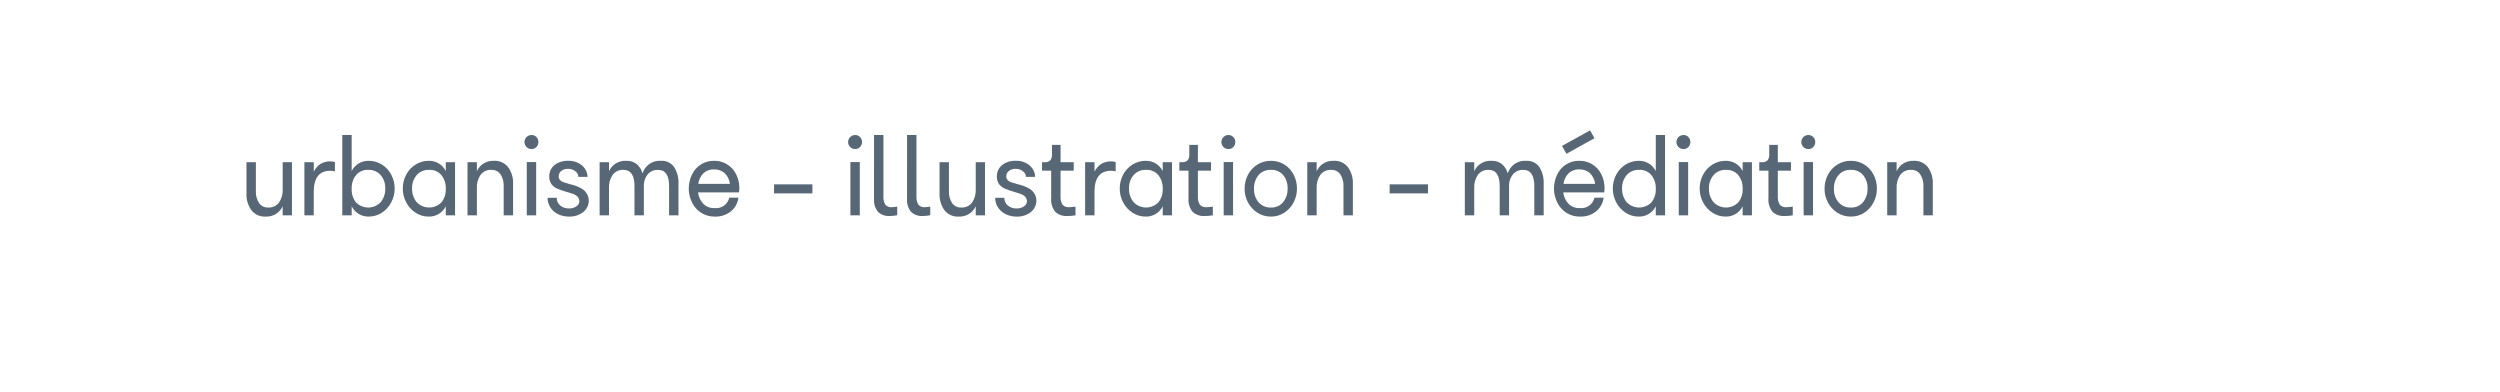
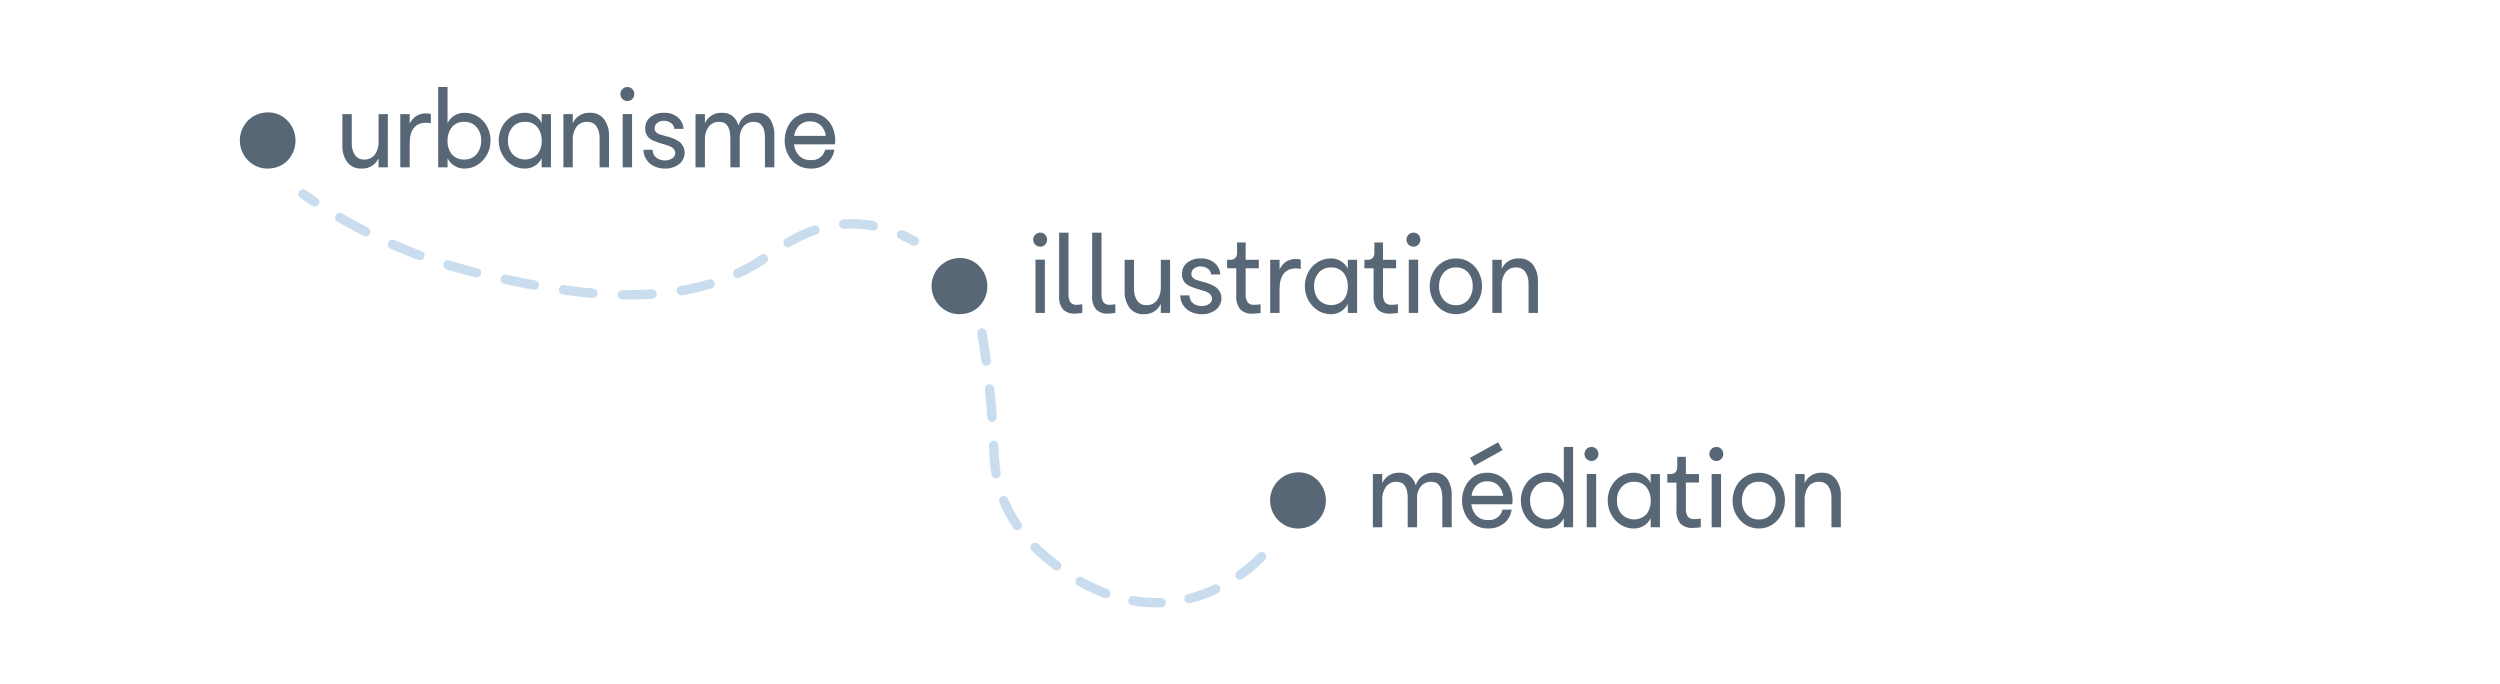
- <svg xmlns="http://www.w3.org/2000/svg" width="93.56mm" height="14.651mm" viewBox="0 0 265.209 41.53">
+ <svg xmlns="http://www.w3.org/2000/svg" width="93.56mm" height="25.563mm" viewBox="0 0 265.209 72.461">
  <defs>
-     <style>.a{fill:#576775;}</style>
+     <style>.a{fill:#576775;}.b,.c,.d{fill:none;stroke:#c9ddef;stroke-linecap:round;stroke-miterlimit:10;}.c{stroke-dasharray:3.138 3.138;}.d{stroke-dasharray:3;}</style>
  </defs>
-   <path class="a" d="M30.971,22.843h-.984v-.959a1.971,1.971,0,0,1-.594.732,1.91,1.91,0,0,1-1.242.36,1.762,1.762,0,0,1-1.482-.678,2.808,2.808,0,0,1-.521-1.759V17.203h.996V20.3a2.136,2.136,0,0,0,.33,1.23,1.118,1.118,0,0,0,.99.485,1.331,1.331,0,0,0,1.127-.521,2.254,2.254,0,0,0,.397-1.398V17.203h.984Z" />
-   <path class="a" d="M32.291,22.843v-5.64h.995v1.009a2.069,2.069,0,0,1,.696-.816,1.982,1.982,0,0,1,1.103-.276,1.396,1.396,0,0,1,.444.072v.983a2.012,2.012,0,0,0-.48-.06q-1.764,0-1.765,2.22v2.508Z" />
-   <path class="a" d="M36.311,14.323h.996v3.828a1.952,1.952,0,0,1,1.8-1.092,2.605,2.605,0,0,1,1.403.396,2.764,2.764,0,0,1,.996,1.074,3.109,3.109,0,0,1,.36,1.481,3.077,3.077,0,0,1-.36,1.453,2.914,2.914,0,0,1-.989,1.098,2.518,2.518,0,0,1-1.41.414,1.956,1.956,0,0,1-1.8-1.092v.959h-.996Zm4.08,7.116a2.172,2.172,0,0,0,.48-1.44,2.085,2.085,0,0,0-.486-1.422,1.654,1.654,0,0,0-1.314-.559,1.594,1.594,0,0,0-1.302.559,2.213,2.213,0,0,0-.462,1.458A2.17,2.17,0,0,0,37.762,21.47a1.823,1.823,0,0,0,2.629-.03Z" />
-   <path class="a" d="M47.291,22.843v-.959a1.956,1.956,0,0,1-1.801,1.092,2.518,2.518,0,0,1-1.41-.414,2.925,2.925,0,0,1-.99-1.098,3.076,3.076,0,0,1-.359-1.453,3.108,3.108,0,0,1,.359-1.481,2.779,2.779,0,0,1,.996-1.074,2.608,2.608,0,0,1,1.404-.396,1.952,1.952,0,0,1,1.801,1.092v-.948h.983v5.64Zm-.463-1.373a2.143,2.143,0,0,0,.463-1.435,2.208,2.208,0,0,0-.463-1.458,1.61,1.61,0,0,0-1.315-.559,1.655,1.655,0,0,0-1.313.559,2.09,2.09,0,0,0-.485,1.422,2.176,2.176,0,0,0,.48,1.44,1.829,1.829,0,0,0,2.634.03Z" />
-   <path class="a" d="M49.594,17.203H50.59v.96a1.949,1.949,0,0,1,.594-.744A1.91,1.91,0,0,1,52.426,17.06a1.76,1.76,0,0,1,1.482.678,2.803,2.803,0,0,1,.521,1.758v3.348h-.996V19.735a2.14,2.14,0,0,0-.33-1.23,1.115,1.115,0,0,0-.989-.486,1.33,1.33,0,0,0-1.128.523,2.256,2.256,0,0,0-.397,1.397v2.903H49.594Z" />
-   <path class="a" d="M55.858,15.595a.744.744,0,0,1,.528-1.272.703.703,0,0,1,.522.216.771.771,0,0,1,0,1.056.7.7,0,0,1-.522.217A.719.719,0,0,1,55.858,15.595Zm.024,1.597h.996v5.651h-.996Z" />
-   <path class="a" d="M60.37,22.976a2.698,2.698,0,0,1-.931-.156,2.156,2.156,0,0,1-.726-.432,1.933,1.933,0,0,1-.462-.637,1.86,1.86,0,0,1-.162-.767h.973a1.012,1.012,0,0,0,.396.84,1.396,1.396,0,0,0,.899.288,1.308,1.308,0,0,0,.799-.228.674.674,0,0,0,.306-.553.755.755,0,0,0-.384-.624,1.88,1.88,0,0,0-.397-.174c-.16-.052-.32-.103-.48-.149a8.087,8.087,0,0,1-1.074-.367,1.563,1.563,0,0,1-.624-.48,1.296,1.296,0,0,1-.234-.81,1.485,1.485,0,0,1,.559-1.219A2.197,2.197,0,0,1,60.25,17.06a2.147,2.147,0,0,1,1.548.539,1.731,1.731,0,0,1,.39.547,1.491,1.491,0,0,1,.139.617h-.973a.754.754,0,0,0-.317-.594,1.207,1.207,0,0,0-.786-.258,1.093,1.093,0,0,0-.708.223.709.709,0,0,0-.276.582.529.529,0,0,0,.15.39.894.894,0,0,0,.33.216c.119.044.344.113.672.21a4.14,4.14,0,0,1,1.355.517,1.544,1.544,0,0,1,.51.551,1.42,1.42,0,0,1,.175.685,1.522,1.522,0,0,1-.156.672,1.556,1.556,0,0,1-.444.552A2.34,2.34,0,0,1,60.37,22.976Z" />
-   <path class="a" d="M63.61,17.203h.996v.96a1.954,1.954,0,0,1,.595-.744,1.905,1.905,0,0,1,1.241-.359,1.677,1.677,0,0,1,1.11.353,1.928,1.928,0,0,1,.607.979c.048-.129.088-.225.119-.289a1.901,1.901,0,0,1,1.836-1.043,1.583,1.583,0,0,1,1.404.666,3.071,3.071,0,0,1,.457,1.77v3.348h-.996V19.735q0-1.717-1.177-1.717a1.352,1.352,0,0,0-1.032.408,1.894,1.894,0,0,0-.468,1.105v3.312h-.995V19.735q0-1.717-1.177-1.717a1.331,1.331,0,0,0-1.128.523,2.256,2.256,0,0,0-.397,1.397v2.903H63.61Z" />
-   <path class="a" d="M73.067,20.035a3.397,3.397,0,0,1,.33-1.5,2.613,2.613,0,0,1,.936-1.08,2.52,2.52,0,0,1,1.41-.396,2.552,2.552,0,0,1,2.352,1.434,3.236,3.236,0,0,1,.336,1.482,2.585,2.585,0,0,1-.036.432H74.05a2.126,2.126,0,0,0,.534,1.188,1.593,1.593,0,0,0,1.242.48,1.417,1.417,0,0,0,1.535-1.104h.973a2.217,2.217,0,0,1-.786,1.44,2.57,2.57,0,0,1-1.722.564,2.596,2.596,0,0,1-1.428-.391,2.7,2.7,0,0,1-.955-1.043,3.372,3.372,0,0,1-.377-1.423Zm4.367-.528a1.893,1.893,0,0,0-.54-1.121,1.593,1.593,0,0,0-1.151-.414,1.545,1.545,0,0,0-1.135.42,1.936,1.936,0,0,0-.533,1.115Z" />
-   <path class="a" d="M86.182,20.515H82.114v-.959h4.068Z" />
-   <path class="a" d="M90.19,15.595a.744.744,0,0,1,.527-1.272.698.698,0,0,1,.521.216.766.766,0,0,1,0,1.056.696.696,0,0,1-.521.217A.715.715,0,0,1,90.19,15.595Zm.023,1.597h.996v5.651h-.996Z" />
-   <path class="a" d="M92.721,14.323h.996v6.456a1.633,1.633,0,0,0,.198.931.802.802,0,0,0,.69.27,3.997,3.997,0,0,0,.576-.061v.912a3.949,3.949,0,0,1-.805.084,1.648,1.648,0,0,1-1.218-.426,1.938,1.938,0,0,1-.438-1.387Z" />
-   <path class="a" d="M96.225,14.323h.996v6.456a1.633,1.633,0,0,0,.198.931.802.802,0,0,0,.69.27,3.997,3.997,0,0,0,.576-.061v.912a3.949,3.949,0,0,1-.805.084,1.648,1.648,0,0,1-1.218-.426,1.938,1.938,0,0,1-.438-1.387Z" />
-   <path class="a" d="M104.492,22.843h-.983v-.959a1.965,1.965,0,0,1-.595.732,1.901,1.901,0,0,1-1.241.36,1.761,1.761,0,0,1-1.481-.678,2.802,2.802,0,0,1-.522-1.759V17.203h.995V20.3a2.151,2.151,0,0,0,.33,1.23,1.12,1.12,0,0,0,.99.485,1.334,1.334,0,0,0,1.129-.521,2.259,2.259,0,0,0,.396-1.398V17.203h.983Z" />
-   <path class="a" d="M107.854,22.976a2.698,2.698,0,0,1-.931-.156,2.137,2.137,0,0,1-.726-.432,1.936,1.936,0,0,1-.463-.637,1.86,1.86,0,0,1-.162-.767h.973a1.012,1.012,0,0,0,.397.84,1.395,1.395,0,0,0,.899.288,1.303,1.303,0,0,0,.798-.228.673.673,0,0,0,.307-.553.756.756,0,0,0-.385-.624,1.867,1.867,0,0,0-.396-.174c-.16-.052-.32-.103-.48-.149a8.042,8.042,0,0,1-1.074-.367,1.566,1.566,0,0,1-.625-.48,1.302,1.302,0,0,1-.233-.81,1.487,1.487,0,0,1,.558-1.219,2.199,2.199,0,0,1,1.422-.449,2.151,2.151,0,0,1,1.549.539,1.746,1.746,0,0,1,.39.547,1.49,1.49,0,0,1,.138.617h-.972a.757.757,0,0,0-.317-.594,1.211,1.211,0,0,0-.787-.258,1.09,1.09,0,0,0-.707.223.709.709,0,0,0-.276.582.529.529,0,0,0,.149.39.901.901,0,0,0,.33.216c.12.044.344.113.672.21a4.147,4.147,0,0,1,1.357.517,1.562,1.562,0,0,1,.51.551,1.43,1.43,0,0,1,.175.685,1.536,1.536,0,0,1-.156.672,1.556,1.556,0,0,1-.444.552A2.34,2.34,0,0,1,107.854,22.976Z" />
-   <path class="a" d="M110.541,17.203h.252a.793.793,0,0,0,.636-.204.901.901,0,0,0,.168-.588v-1.044h.912v1.836h1.392v.899H112.509v2.677a1.582,1.582,0,0,0,.204.936.86.86,0,0,0,.721.264,4.82,4.82,0,0,0,.659-.061v.924a5.148,5.148,0,0,1-.84.072,1.732,1.732,0,0,1-1.313-.449,2.074,2.074,0,0,1-.427-1.459V18.102h-.972Z" />
-   <path class="a" d="M115.114,22.843v-5.64h.996v1.009a2.067,2.067,0,0,1,.695-.816,1.986,1.986,0,0,1,1.105-.276,1.406,1.406,0,0,1,.444.072v.983a2.021,2.021,0,0,0-.48-.06q-1.764,0-1.764,2.22v2.508Z" />
-   <path class="a" d="M123.346,22.843v-.959a1.956,1.956,0,0,1-1.801,1.092,2.518,2.518,0,0,1-1.41-.414,2.925,2.925,0,0,1-.99-1.098,3.074,3.074,0,0,1-.359-1.453,3.107,3.107,0,0,1,.359-1.481,2.778,2.778,0,0,1,.996-1.074,2.608,2.608,0,0,1,1.404-.396,1.952,1.952,0,0,1,1.801,1.092v-.948h.983v5.64Zm-.463-1.373a2.143,2.143,0,0,0,.463-1.435,2.208,2.208,0,0,0-.463-1.458,1.61,1.61,0,0,0-1.315-.559,1.655,1.655,0,0,0-1.313.559,2.09,2.09,0,0,0-.485,1.422,2.176,2.176,0,0,0,.48,1.44,1.829,1.829,0,0,0,2.634.03Z" />
-   <path class="a" d="M125.11,17.203h.252a.79.79,0,0,0,.635-.204.896.896,0,0,0,.168-.588v-1.044h.912v1.836h1.393v.899h-1.393v2.677a1.581,1.581,0,0,0,.205.936.857.857,0,0,0,.72.264,4.806,4.806,0,0,0,.659-.061v.924a5.139,5.139,0,0,1-.84.072,1.735,1.735,0,0,1-1.313-.449,2.079,2.079,0,0,1-.427-1.459V18.102H125.11Z" />
-   <path class="a" d="M129.789,15.595a.744.744,0,0,1,.527-1.272.698.698,0,0,1,.521.216.766.766,0,0,1,0,1.056.696.696,0,0,1-.521.217A.715.715,0,0,1,129.789,15.595Zm.023,1.597h.996v5.651h-.996Z" />
-   <path class="a" d="M133.389,22.567a2.867,2.867,0,0,1-.996-1.086,3.035,3.035,0,0,1-.359-1.446,3.168,3.168,0,0,1,.353-1.493,2.749,2.749,0,0,1,.996-1.08,2.662,2.662,0,0,1,1.445-.402,2.618,2.618,0,0,1,1.422.396,2.749,2.749,0,0,1,.984,1.074,3.148,3.148,0,0,1,.353,1.481,3.115,3.115,0,0,1-.353,1.453,2.878,2.878,0,0,1-.984,1.098,2.535,2.535,0,0,1-1.422.414A2.613,2.613,0,0,1,133.389,22.567Zm2.736-1.128a2.212,2.212,0,0,0,.468-1.44,2.134,2.134,0,0,0-.468-1.428,1.612,1.612,0,0,0-1.297-.553,1.641,1.641,0,0,0-1.326.565,2.185,2.185,0,0,0-.473,1.452,2.106,2.106,0,0,0,.479,1.416,1.639,1.639,0,0,0,1.319.564A1.579,1.579,0,0,0,136.125,21.439Z" />
-   <path class="a" d="M138.681,17.203h.995v.96a1.953,1.953,0,0,1,.595-.744,1.906,1.906,0,0,1,1.242-.359,1.759,1.759,0,0,1,1.482.678,2.804,2.804,0,0,1,.522,1.758v3.348h-.996V19.735a2.147,2.147,0,0,0-.33-1.23,1.116,1.116,0,0,0-.989-.486,1.332,1.332,0,0,0-1.129.523,2.256,2.256,0,0,0-.397,1.397v2.903h-.995Z" />
-   <path class="a" d="M151.485,20.515h-4.068v-.959h4.068Z" />
-   <path class="a" d="M155.396,17.203h.996v.96a1.942,1.942,0,0,1,.595-.744,1.901,1.901,0,0,1,1.241-.359,1.679,1.679,0,0,1,1.11.353,1.926,1.926,0,0,1,.606.979c.049-.129.088-.225.12-.289A1.9,1.9,0,0,1,161.9,17.06a1.584,1.584,0,0,1,1.404.666,3.079,3.079,0,0,1,.456,1.77v3.348h-.996V19.735q0-1.717-1.176-1.717a1.353,1.353,0,0,0-1.032.408,1.888,1.888,0,0,0-.468,1.105v3.312h-.996V19.735q0-1.717-1.176-1.717a1.333,1.333,0,0,0-1.129.523,2.256,2.256,0,0,0-.396,1.397v2.903h-.996Z" />
-   <path class="a" d="M164.852,20.035a3.397,3.397,0,0,1,.33-1.5,2.62,2.62,0,0,1,.935-1.08,2.523,2.523,0,0,1,1.41-.396,2.552,2.552,0,0,1,2.352,1.434,3.236,3.236,0,0,1,.336,1.482,2.683,2.683,0,0,1-.035.432h-4.344a2.132,2.132,0,0,0,.533,1.188,1.596,1.596,0,0,0,1.242.48,1.419,1.419,0,0,0,1.536-1.104h.972a2.22,2.22,0,0,1-.785,1.44,2.57,2.57,0,0,1-1.723.564,2.601,2.601,0,0,1-1.428-.391,2.691,2.691,0,0,1-.954-1.043,3.373,3.373,0,0,1-.378-1.423Zm.852-4.56L168.68,13.831l.468.828-2.976,1.656Zm3.516,4.031a1.893,1.893,0,0,0-.539-1.121,1.594,1.594,0,0,0-1.152-.414,1.542,1.542,0,0,0-1.134.42,1.932,1.932,0,0,0-.534,1.115Z" />
-   <path class="a" d="M175.652,22.843v-.959a1.956,1.956,0,0,1-1.8,1.092,2.515,2.515,0,0,1-1.41-.414,2.925,2.925,0,0,1-.99-1.098,3.076,3.076,0,0,1-.359-1.453,3.108,3.108,0,0,1,.359-1.481,2.779,2.779,0,0,1,.996-1.074,2.608,2.608,0,0,1,1.404-.396,1.952,1.952,0,0,1,1.8,1.092V14.323h.983v8.52ZM175.19,21.47a2.147,2.147,0,0,0,.462-1.435,2.213,2.213,0,0,0-.462-1.458,1.611,1.611,0,0,0-1.315-.559,1.655,1.655,0,0,0-1.314.559,2.09,2.09,0,0,0-.485,1.422,2.177,2.177,0,0,0,.48,1.44,1.83,1.83,0,0,0,2.635.03Z" />
-   <path class="a" d="M178.063,15.595a.744.744,0,0,1,.528-1.272.702.702,0,0,1,.522.216.771.771,0,0,1,0,1.056.699.699,0,0,1-.522.217A.719.719,0,0,1,178.063,15.595Zm.025,1.597h.996v5.651h-.996Z" />
-   <path class="a" d="M184.867,22.843v-.959a1.956,1.956,0,0,1-1.801,1.092,2.514,2.514,0,0,1-1.409-.414,2.918,2.918,0,0,1-.99-1.098,3.076,3.076,0,0,1-.36-1.453,3.109,3.109,0,0,1,.36-1.481,2.772,2.772,0,0,1,.996-1.074,2.605,2.605,0,0,1,1.403-.396,1.952,1.952,0,0,1,1.801,1.092v-.948h.984v5.64Zm-.463-1.373a2.143,2.143,0,0,0,.463-1.435,2.208,2.208,0,0,0-.463-1.458,1.606,1.606,0,0,0-1.313-.559,1.653,1.653,0,0,0-1.313.559,2.085,2.085,0,0,0-.486,1.422,2.172,2.172,0,0,0,.48,1.44,1.827,1.827,0,0,0,2.633.03Z" />
-   <path class="a" d="M186.631,17.203h.252a.793.793,0,0,0,.636-.204.901.901,0,0,0,.168-.588v-1.044h.912v1.836h1.392v.899h-1.392v2.677a1.582,1.582,0,0,0,.204.936.86.86,0,0,0,.721.264,4.82,4.82,0,0,0,.659-.061v.924a5.148,5.148,0,0,1-.84.072,1.732,1.732,0,0,1-1.313-.449,2.074,2.074,0,0,1-.427-1.459V18.102h-.972Z" />
-   <path class="a" d="M191.311,15.595a.744.744,0,0,1,.528-1.272.702.702,0,0,1,.522.216.771.771,0,0,1,0,1.056.699.699,0,0,1-.522.217A.719.719,0,0,1,191.311,15.595Zm.024,1.597h.996v5.651h-.996Z" />
-   <path class="a" d="M194.911,22.567a2.858,2.858,0,0,1-.996-1.086,3.036,3.036,0,0,1-.36-1.446,3.169,3.169,0,0,1,.354-1.493,2.736,2.736,0,0,1,.996-1.08,2.661,2.661,0,0,1,1.446-.402,2.62,2.62,0,0,1,1.422.396,2.741,2.741,0,0,1,.983,1.074,3.15,3.15,0,0,1,.354,1.481,3.117,3.117,0,0,1-.354,1.453,2.869,2.869,0,0,1-.983,1.098,2.537,2.537,0,0,1-1.422.414A2.612,2.612,0,0,1,194.911,22.567Zm2.735-1.128a2.207,2.207,0,0,0,.469-1.44,2.13,2.13,0,0,0-.469-1.428,1.61,1.61,0,0,0-1.295-.553,1.64,1.64,0,0,0-1.326.565,2.18,2.18,0,0,0-.475,1.452,2.106,2.106,0,0,0,.48,1.416,1.641,1.641,0,0,0,1.32.564A1.577,1.577,0,0,0,197.647,21.439Z" />
-   <path class="a" d="M200.203,17.203H201.2v.96a1.94,1.94,0,0,1,.594-.744,1.906,1.906,0,0,1,1.242-.359,1.762,1.762,0,0,1,1.482.678,2.803,2.803,0,0,1,.521,1.758v3.348h-.996V19.735a2.14,2.14,0,0,0-.33-1.23,1.117,1.117,0,0,0-.99-.486,1.331,1.331,0,0,0-1.128.523,2.256,2.256,0,0,0-.396,1.397v2.903h-.996Z" />
+   <path class="a" d="M41.143,17.749H40.16V16.79a1.964,1.964,0,0,1-.595.731,1.901,1.901,0,0,1-1.241.36,1.762,1.762,0,0,1-1.481-.678,2.802,2.802,0,0,1-.522-1.759v-3.336h.995V15.206a2.151,2.151,0,0,0,.33,1.23,1.12,1.12,0,0,0,.99.485,1.335,1.335,0,0,0,1.129-.521,2.26,2.26,0,0,0,.396-1.399V12.109h.983Z" />
+   <path class="a" d="M42.464,17.749v-5.64H43.46v1.009a2.062,2.062,0,0,1,.696-.816,1.984,1.984,0,0,1,1.105-.276,1.402,1.402,0,0,1,.443.072v.983a2.026,2.026,0,0,0-.48-.06q-1.764,0-1.764,2.22V17.749Z" />
+   <path class="a" d="M46.484,9.23h.995v3.828A1.952,1.952,0,0,1,49.28,11.966a2.607,2.607,0,0,1,1.404.396,2.779,2.779,0,0,1,.996,1.074A3.109,3.109,0,0,1,52.04,14.917a3.076,3.076,0,0,1-.359,1.453,2.925,2.925,0,0,1-.99,1.098,2.518,2.518,0,0,1-1.41.414A1.956,1.956,0,0,1,47.479,16.79v.959h-.995Zm4.08,7.116a2.177,2.177,0,0,0,.48-1.44,2.085,2.085,0,0,0-.486-1.422,1.652,1.652,0,0,0-1.313-.559,1.596,1.596,0,0,0-1.302.559,2.208,2.208,0,0,0-.463,1.458,2.16,2.16,0,0,0,.457,1.435,1.609,1.609,0,0,0,1.308.545A1.627,1.627,0,0,0,50.564,16.346Z" />
+   <path class="a" d="M57.464,17.749V16.79a1.956,1.956,0,0,1-1.8,1.092,2.512,2.512,0,0,1-1.409-.414,2.917,2.917,0,0,1-.99-1.098,3.077,3.077,0,0,1-.36-1.453,3.11,3.11,0,0,1,.36-1.482,2.772,2.772,0,0,1,.996-1.074,2.604,2.604,0,0,1,1.403-.396,1.952,1.952,0,0,1,1.8,1.092v-.948h.984v5.64Zm-.462-1.373a2.147,2.147,0,0,0,.462-1.435,2.212,2.212,0,0,0-.462-1.458,1.608,1.608,0,0,0-1.313-.559,1.654,1.654,0,0,0-1.315.559,2.085,2.085,0,0,0-.486,1.422,2.172,2.172,0,0,0,.48,1.44,1.828,1.828,0,0,0,2.634.03Z" />
+   <path class="a" d="M59.768,12.109h.995v.96a1.942,1.942,0,0,1,.595-.744A1.902,1.902,0,0,1,62.6,11.966a1.762,1.762,0,0,1,1.481.678,2.803,2.803,0,0,1,.522,1.758V17.749h-.996V14.642a2.147,2.147,0,0,0-.33-1.23,1.119,1.119,0,0,0-.99-.486,1.333,1.333,0,0,0-1.129.523,2.257,2.257,0,0,0-.396,1.397V17.749h-.995Z" />
+   <path class="a" d="M66.032,10.501A.744.744,0,0,1,66.559,9.23a.698.698,0,0,1,.521.216.766.766,0,0,1,0,1.056.695.695,0,0,1-.521.217A.715.715,0,0,1,66.032,10.501Zm.024,1.597h.996V17.749h-.996Z" />
+   <path class="a" d="M70.544,17.882a2.69,2.69,0,0,1-.93-.156,2.131,2.131,0,0,1-.727-.432,1.948,1.948,0,0,1-.462-.637,1.844,1.844,0,0,1-.162-.768h.972a1.016,1.016,0,0,0,.397.84,1.4,1.4,0,0,0,.9.288,1.3,1.3,0,0,0,.797-.228.67.67,0,0,0,.307-.553.755.755,0,0,0-.384-.624,1.899,1.899,0,0,0-.396-.174c-.16-.052-.32-.102-.48-.149a8.078,8.078,0,0,1-1.074-.367,1.57,1.57,0,0,1-.624-.479,1.303,1.303,0,0,1-.233-.81,1.485,1.485,0,0,1,.558-1.219,2.199,2.199,0,0,1,1.422-.449,2.149,2.149,0,0,1,1.548.539,1.754,1.754,0,0,1,.391.547,1.489,1.489,0,0,1,.137.617h-.971a.757.757,0,0,0-.318-.594,1.211,1.211,0,0,0-.786-.258,1.091,1.091,0,0,0-.708.223.711.711,0,0,0-.275.582.525.525,0,0,0,.149.39.894.894,0,0,0,.33.216c.12.044.344.113.672.21a4.153,4.153,0,0,1,1.356.517,1.57,1.57,0,0,1,.51.551,1.441,1.441,0,0,1,.174.685,1.536,1.536,0,0,1-.156.672,1.554,1.554,0,0,1-.443.552A2.345,2.345,0,0,1,70.544,17.882Z" />
+   <path class="a" d="M73.784,12.109H74.78v.96a1.929,1.929,0,0,1,.594-.744,1.902,1.902,0,0,1,1.242-.359,1.676,1.676,0,0,1,1.109.353,1.927,1.927,0,0,1,.606.979,3.123,3.123,0,0,1,.12-.289,1.899,1.899,0,0,1,1.836-1.043,1.585,1.585,0,0,1,1.404.666,3.087,3.087,0,0,1,.455,1.77V17.749h-.996V14.642q0-1.717-1.176-1.717a1.35,1.35,0,0,0-1.031.408,1.894,1.894,0,0,0-.469,1.105V17.749h-.996V14.642q0-1.717-1.176-1.717a1.331,1.331,0,0,0-1.128.523,2.25,2.25,0,0,0-.396,1.397V17.749H73.784Z" />
+   <path class="a" d="M83.239,14.941a3.41,3.41,0,0,1,.33-1.5,2.629,2.629,0,0,1,.936-1.08,2.519,2.519,0,0,1,1.409-.396,2.555,2.555,0,0,1,2.353,1.434,3.248,3.248,0,0,1,.336,1.482,2.584,2.584,0,0,1-.036.432H84.223a2.139,2.139,0,0,0,.534,1.188,1.595,1.595,0,0,0,1.241.48,1.421,1.421,0,0,0,1.537-1.103h.972a2.221,2.221,0,0,1-.786,1.439,2.567,2.567,0,0,1-1.723.565,2.604,2.604,0,0,1-1.428-.391,2.689,2.689,0,0,1-.953-1.043,3.373,3.373,0,0,1-.379-1.423Zm4.368-.528a1.888,1.888,0,0,0-.54-1.121,1.592,1.592,0,0,0-1.152-.414,1.54,1.54,0,0,0-1.133.42,1.927,1.927,0,0,0-.535,1.115Z" />
+   <path class="a" d="M26.549,17.231a3.012,3.012,0,0,1-.457-4.199,2.872,2.872,0,0,1,2.006-1.087,2.796,2.796,0,0,1,2.169.633,3.075,3.075,0,0,1,.457,4.199,2.797,2.797,0,0,1-1.982,1.085A2.872,2.872,0,0,1,26.549,17.231Z" />
+   <path class="a" d="M109.823,25.95a.744.744,0,0,1,.528-1.272.698.698,0,0,1,.522.216.771.771,0,0,1,0,1.056.698.698,0,0,1-.522.216A.718.718,0,0,1,109.823,25.95Zm.024,1.597h.996v5.651h-.996Z" />
+   <path class="a" d="M112.356,24.679h.995v6.456a1.629,1.629,0,0,0,.198.93.8.8,0,0,0,.69.27,4.101,4.101,0,0,0,.576-.06v.912a3.996,3.996,0,0,1-.804.084,1.645,1.645,0,0,1-1.218-.426,1.939,1.939,0,0,1-.438-1.387Z" />
+   <path class="a" d="M115.86,24.679h.995v6.456a1.629,1.629,0,0,0,.198.93.801.801,0,0,0,.69.27,4.101,4.101,0,0,0,.576-.06v.912a3.996,3.996,0,0,1-.804.084,1.645,1.645,0,0,1-1.218-.426,1.939,1.939,0,0,1-.438-1.387Z" />
+   <path class="a" d="M124.127,33.198h-.984v-.96a1.982,1.982,0,0,1-.594.733,1.91,1.91,0,0,1-1.242.359,1.759,1.759,0,0,1-1.482-.678,2.804,2.804,0,0,1-.521-1.758V27.559h.996v3.096a2.139,2.139,0,0,0,.33,1.23,1.118,1.118,0,0,0,.99.485,1.331,1.331,0,0,0,1.127-.521,2.256,2.256,0,0,0,.397-1.398V27.559h.984Z" />
+   <path class="a" d="M127.487,33.33a2.692,2.692,0,0,1-.93-.155,2.152,2.152,0,0,1-.727-.433,1.93,1.93,0,0,1-.461-.636,1.844,1.844,0,0,1-.162-.768h.972a1.014,1.014,0,0,0,.396.84,1.401,1.401,0,0,0,.9.288,1.299,1.299,0,0,0,.798-.229.67.67,0,0,0,.306-.552.752.752,0,0,0-.383-.624,1.906,1.906,0,0,0-.397-.174c-.16-.052-.32-.102-.48-.15a8.152,8.152,0,0,1-1.074-.366,1.566,1.566,0,0,1-.623-.48,1.297,1.297,0,0,1-.234-.81,1.48,1.48,0,0,1,.559-1.218,2.192,2.192,0,0,1,1.422-.45,2.145,2.145,0,0,1,1.547.54,1.743,1.743,0,0,1,.391.546,1.494,1.494,0,0,1,.138.618h-.972a.753.753,0,0,0-.318-.594,1.206,1.206,0,0,0-.785-.258,1.099,1.099,0,0,0-.709.222.712.712,0,0,0-.275.582.528.528,0,0,0,.15.391.898.898,0,0,0,.33.216c.119.044.344.113.672.21a4.171,4.171,0,0,1,1.355.516,1.555,1.555,0,0,1,.51.552,1.427,1.427,0,0,1,.174.684,1.522,1.522,0,0,1-.156.672,1.556,1.556,0,0,1-.443.552A2.345,2.345,0,0,1,127.487,33.33Z" />
+   <path class="a" d="M130.175,27.559h.252a.796.796,0,0,0,.636-.204.902.902,0,0,0,.168-.588v-1.044h.912v1.836h1.393v.899h-1.393v2.677a1.585,1.585,0,0,0,.204.936.859.859,0,0,0,.72.265,4.967,4.967,0,0,0,.66-.06v.924a5.272,5.272,0,0,1-.84.072,1.734,1.734,0,0,1-1.314-.45,2.079,2.079,0,0,1-.426-1.458V28.458h-.972Z" />
+   <path class="a" d="M134.747,33.198v-5.64h.995v1.008a2.076,2.076,0,0,1,.697-.816,1.98,1.98,0,0,1,1.104-.275,1.365,1.365,0,0,1,.443.072V28.53a1.967,1.967,0,0,0-.48-.059q-1.764,0-1.765,2.22v2.508Z" />
+   <path class="a" d="M142.979,33.198v-.96a1.975,1.975,0,0,1-.732.805,1.997,1.997,0,0,1-1.067.287,2.505,2.505,0,0,1-1.409-.414,2.902,2.902,0,0,1-.99-1.098,3.07,3.07,0,0,1-.36-1.452,3.11,3.11,0,0,1,.36-1.482,2.765,2.765,0,0,1,.996-1.074,2.605,2.605,0,0,1,1.403-.397,1.955,1.955,0,0,1,1.8,1.093v-.948h.984v5.64Zm-.462-1.374a2.145,2.145,0,0,0,.462-1.434,2.213,2.213,0,0,0-.462-1.458,1.608,1.608,0,0,0-1.313-.559,1.654,1.654,0,0,0-1.314.559,2.085,2.085,0,0,0-.486,1.422,2.174,2.174,0,0,0,.48,1.44,1.827,1.827,0,0,0,2.634.029Z" />
+   <path class="a" d="M144.743,27.559h.252a.799.799,0,0,0,.637-.204.907.907,0,0,0,.168-.588v-1.044h.912v1.836h1.392v.899h-1.392v2.677a1.586,1.586,0,0,0,.203.936.863.863,0,0,0,.721.265,4.981,4.981,0,0,0,.66-.06v.924a5.281,5.281,0,0,1-.84.072,1.731,1.731,0,0,1-1.315-.45,2.074,2.074,0,0,1-.426-1.458V28.458h-.973Z" />
+   <path class="a" d="M149.422,25.95a.744.744,0,0,1,.528-1.272.698.698,0,0,1,.522.216.771.771,0,0,1,0,1.056.698.698,0,0,1-.522.216A.718.718,0,0,1,149.422,25.95Zm.024,1.597h.996v5.651h-.996Z" />
+   <path class="a" d="M153.023,32.923a2.865,2.865,0,0,1-.996-1.086,3.038,3.038,0,0,1-.36-1.446,3.177,3.177,0,0,1,.354-1.494,2.748,2.748,0,0,1,.996-1.08,2.67,2.67,0,0,1,1.446-.402,2.62,2.62,0,0,1,1.422.397,2.734,2.734,0,0,1,.983,1.074,3.151,3.151,0,0,1,.354,1.482,3.11,3.11,0,0,1-.354,1.452,2.855,2.855,0,0,1-.983,1.098,2.531,2.531,0,0,1-1.422.414A2.611,2.611,0,0,1,153.023,32.923Zm2.735-1.128a2.21,2.21,0,0,0,.469-1.44,2.13,2.13,0,0,0-.469-1.428,1.607,1.607,0,0,0-1.295-.553,1.637,1.637,0,0,0-1.326.564,2.179,2.179,0,0,0-.475,1.452,2.107,2.107,0,0,0,.48,1.416,1.641,1.641,0,0,0,1.32.564A1.577,1.577,0,0,0,155.758,31.795Z" />
+   <path class="a" d="M158.315,27.559h.996v.96a1.941,1.941,0,0,1,.594-.744,1.906,1.906,0,0,1,1.242-.36,1.763,1.763,0,0,1,1.482.679,2.803,2.803,0,0,1,.521,1.758v3.348h-.996V30.091a2.14,2.14,0,0,0-.33-1.23,1.117,1.117,0,0,0-.99-.486,1.334,1.334,0,0,0-1.128.522,2.26,2.26,0,0,0-.396,1.399v2.903h-.996Z" />
+   <path class="a" d="M99.943,32.679a2.976,2.976,0,0,1,1.55-5.286,2.796,2.796,0,0,1,2.169.633,3.075,3.075,0,0,1,.457,4.199,2.796,2.796,0,0,1-1.982,1.085A2.872,2.872,0,0,1,99.943,32.679Z" />
+   <path class="a" d="M145.639,50.292h.996v.96a1.931,1.931,0,0,1,.594-.743,1.906,1.906,0,0,1,1.242-.36,1.68,1.68,0,0,1,1.109.353,1.928,1.928,0,0,1,.607.979c.047-.128.088-.224.119-.288a1.9,1.9,0,0,1,1.836-1.044,1.584,1.584,0,0,1,1.404.666,3.083,3.083,0,0,1,.456,1.77v3.349h-.996V52.825q0-1.715-1.177-1.716a1.347,1.347,0,0,0-1.031.408,1.895,1.895,0,0,0-.469,1.103v3.312h-.995V52.825q0-1.715-1.177-1.716a1.329,1.329,0,0,0-1.127.522,2.25,2.25,0,0,0-.397,1.397v2.904h-.996Z" />
+   <path class="a" d="M155.095,53.124a3.409,3.409,0,0,1,.33-1.5,2.621,2.621,0,0,1,.936-1.08,2.516,2.516,0,0,1,1.409-.396,2.555,2.555,0,0,1,2.353,1.434,3.251,3.251,0,0,1,.336,1.482,2.476,2.476,0,0,1-.037.432h-4.344a2.14,2.14,0,0,0,.535,1.188,1.591,1.591,0,0,0,1.241.479,1.419,1.419,0,0,0,1.536-1.103h.973a2.217,2.217,0,0,1-.787,1.439,2.566,2.566,0,0,1-1.722.565,2.599,2.599,0,0,1-1.428-.39,2.708,2.708,0,0,1-.954-1.044,3.372,3.372,0,0,1-.378-1.423Zm.853-4.56,2.975-1.645.469.828-2.977,1.656Zm3.516,4.032a1.888,1.888,0,0,0-.541-1.122,1.591,1.591,0,0,0-1.151-.414,1.542,1.542,0,0,0-1.134.42,1.935,1.935,0,0,0-.534,1.116Z" />
+   <path class="a" d="M165.895,55.933v-.96a1.956,1.956,0,0,1-1.801,1.092,2.507,2.507,0,0,1-1.409-.414,2.909,2.909,0,0,1-.99-1.098,3.072,3.072,0,0,1-.36-1.452,3.11,3.11,0,0,1,.36-1.482,2.771,2.771,0,0,1,.996-1.074,2.604,2.604,0,0,1,1.403-.396,1.956,1.956,0,0,1,1.801,1.092V47.413h.984v8.521Zm-.463-1.374a2.142,2.142,0,0,0,.463-1.435,2.209,2.209,0,0,0-.463-1.458,1.606,1.606,0,0,0-1.313-.558,1.653,1.653,0,0,0-1.313.558,2.087,2.087,0,0,0-.486,1.422,2.173,2.173,0,0,0,.48,1.44,1.825,1.825,0,0,0,2.633.03Z" />
+   <path class="a" d="M168.307,48.685a.744.744,0,0,1,.527-1.272.698.698,0,0,1,.521.216.767.767,0,0,1,0,1.057.698.698,0,0,1-.521.216A.717.717,0,0,1,168.307,48.685Zm.023,1.596h.996v5.652H168.33Z" />
+   <path class="a" d="M175.111,55.933v-.96a1.956,1.956,0,0,1-1.8,1.092,2.508,2.508,0,0,1-1.41-.414,2.917,2.917,0,0,1-.99-1.098,3.072,3.072,0,0,1-.359-1.452,3.11,3.11,0,0,1,.359-1.482,2.778,2.778,0,0,1,.996-1.074,2.607,2.607,0,0,1,1.404-.396,1.956,1.956,0,0,1,1.8,1.092v-.948h.983v5.641Zm-.462-1.374a2.147,2.147,0,0,0,.462-1.435,2.214,2.214,0,0,0-.462-1.458,1.611,1.611,0,0,0-1.315-.558,1.655,1.655,0,0,0-1.314.558,2.091,2.091,0,0,0-.485,1.422,2.177,2.177,0,0,0,.48,1.44,1.828,1.828,0,0,0,2.635.03Z" />
+   <path class="a" d="M176.874,50.292h.252a.793.793,0,0,0,.636-.204A.899.899,0,0,0,177.93,49.5V48.456h.912v1.836h1.393v.9h-1.393v2.676a1.589,1.589,0,0,0,.204.936.859.859,0,0,0,.72.264,4.921,4.921,0,0,0,.66-.06v.924a5.276,5.276,0,0,1-.84.071,1.734,1.734,0,0,1-1.315-.449,2.081,2.081,0,0,1-.426-1.458V51.193h-.972Z" />
+   <path class="a" d="M181.555,48.685a.744.744,0,0,1,.527-1.272.698.698,0,0,1,.521.216.767.767,0,0,1,0,1.057.698.698,0,0,1-.521.216A.718.718,0,0,1,181.555,48.685Zm.024,1.596h.996v5.652h-.996Z" />
+   <path class="a" d="M185.155,55.657a2.86,2.86,0,0,1-.996-1.086,3.034,3.034,0,0,1-.359-1.446,3.169,3.169,0,0,1,.353-1.493,2.757,2.757,0,0,1,.996-1.08,2.663,2.663,0,0,1,1.445-.402,2.617,2.617,0,0,1,1.422.396A2.749,2.749,0,0,1,189,51.619a3.15,3.15,0,0,1,.354,1.482A3.112,3.112,0,0,1,189,54.553a2.871,2.871,0,0,1-.984,1.098,2.527,2.527,0,0,1-1.422.414A2.605,2.605,0,0,1,185.155,55.657Zm2.736-1.128a2.213,2.213,0,0,0,.468-1.44,2.136,2.136,0,0,0-.468-1.428,1.612,1.612,0,0,0-1.297-.552,1.638,1.638,0,0,0-1.326.565,2.18,2.18,0,0,0-.473,1.451,2.106,2.106,0,0,0,.48,1.416,1.64,1.64,0,0,0,1.319.564A1.58,1.58,0,0,0,187.891,54.529Z" />
+   <path class="a" d="M190.447,50.292h.995v.96a1.942,1.942,0,0,1,.595-.743,1.906,1.906,0,0,1,1.242-.36,1.759,1.759,0,0,1,1.481.678,2.803,2.803,0,0,1,.522,1.758v3.349h-.996V52.825a2.142,2.142,0,0,0-.33-1.23,1.116,1.116,0,0,0-.989-.486,1.332,1.332,0,0,0-1.129.522,2.257,2.257,0,0,0-.396,1.397v2.904h-.995Z" />
+   <path class="a" d="M135.855,55.414a2.976,2.976,0,0,1,1.55-5.286,2.796,2.796,0,0,1,2.169.633,3.075,3.075,0,0,1,.457,4.199,2.796,2.796,0,0,1-1.982,1.085A2.872,2.872,0,0,1,135.855,55.414Z" />
+   <path class="b" d="M32.147,20.577q.596.418,1.238.843" />
+   <path class="c" d="M36.047,23.078a53.64,53.64,0,0,0,15.1,6c6.981,1.598,20.447,4.679,29.667-1.5,1.828-1.225,4.981-3.814,9.5-3.833a12.531,12.531,0,0,1,3.855.605" />
+   <path class="b" d="M95.639,24.907c.496.219.944.449,1.341.67" />
+   <path class="d" d="M104.162,35.327c.294,1.698.718,4.446,1,7.875.4,4.876.141,6.601,1,9.125a16.146,16.146,0,0,0,5.375,7.25c1.325,1.081,6.635,5.411,13.75,4.125a16.587,16.587,0,0,0,10.375-6.875" />
</svg>
